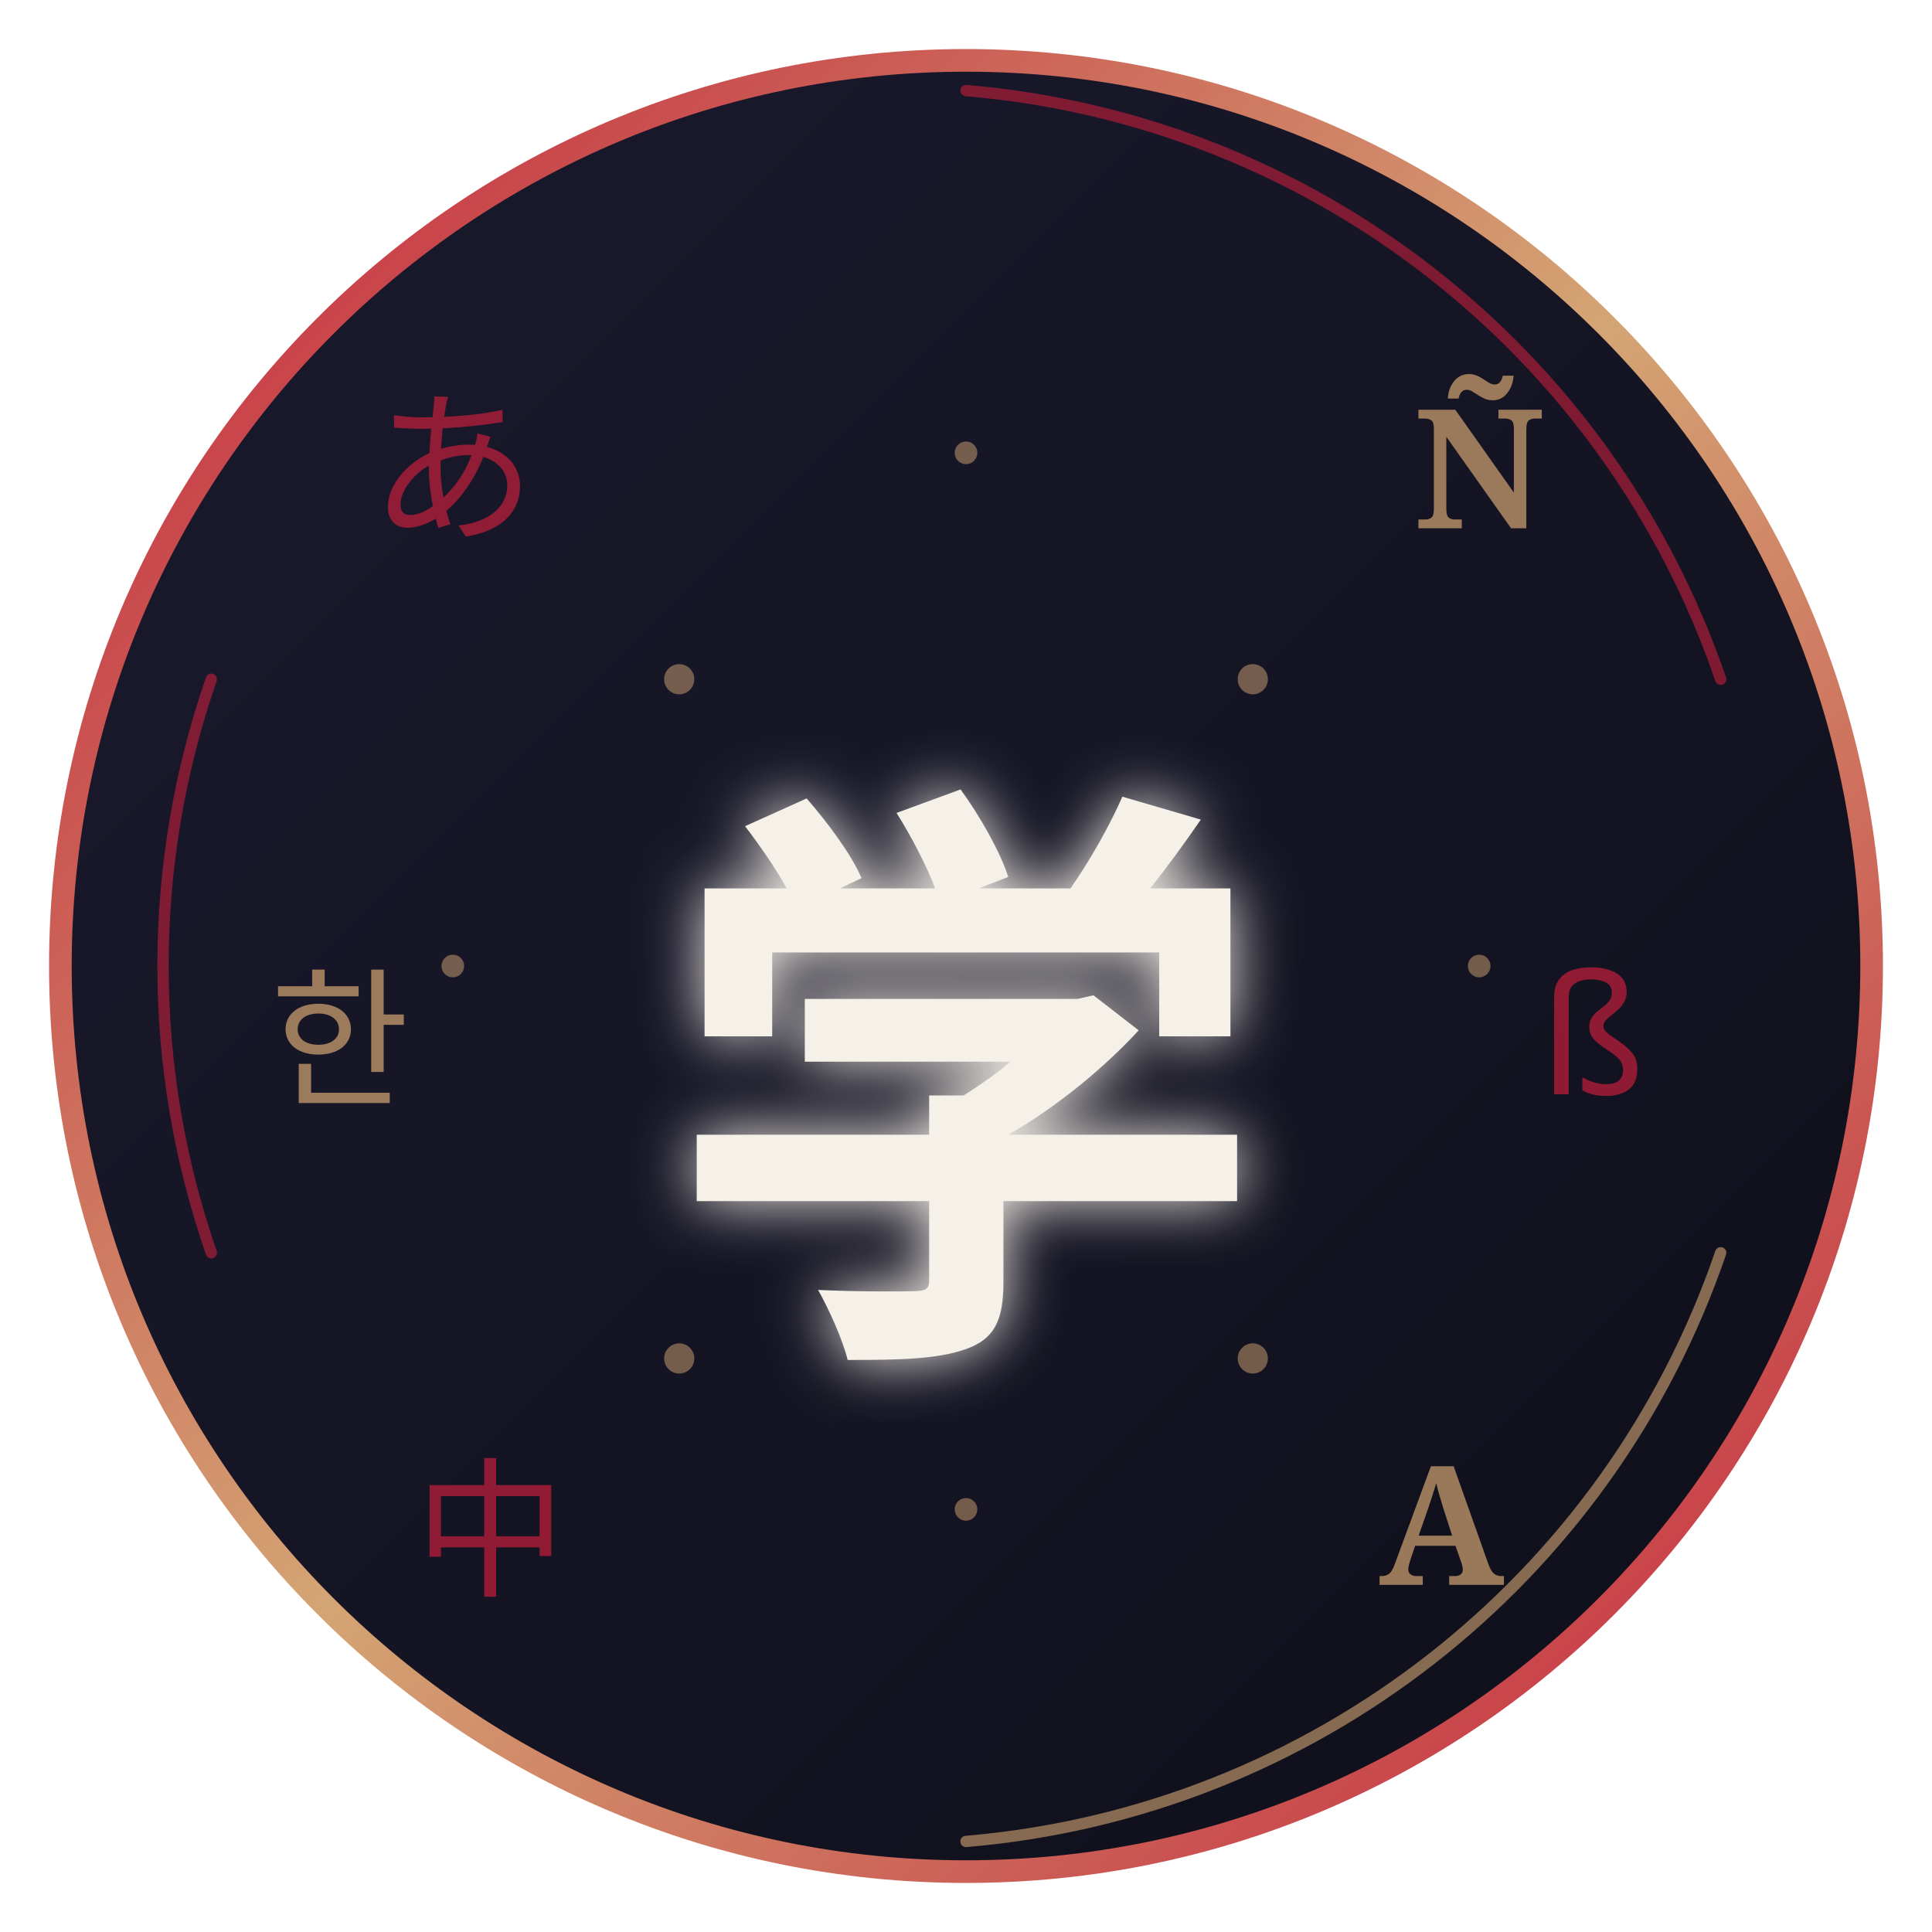
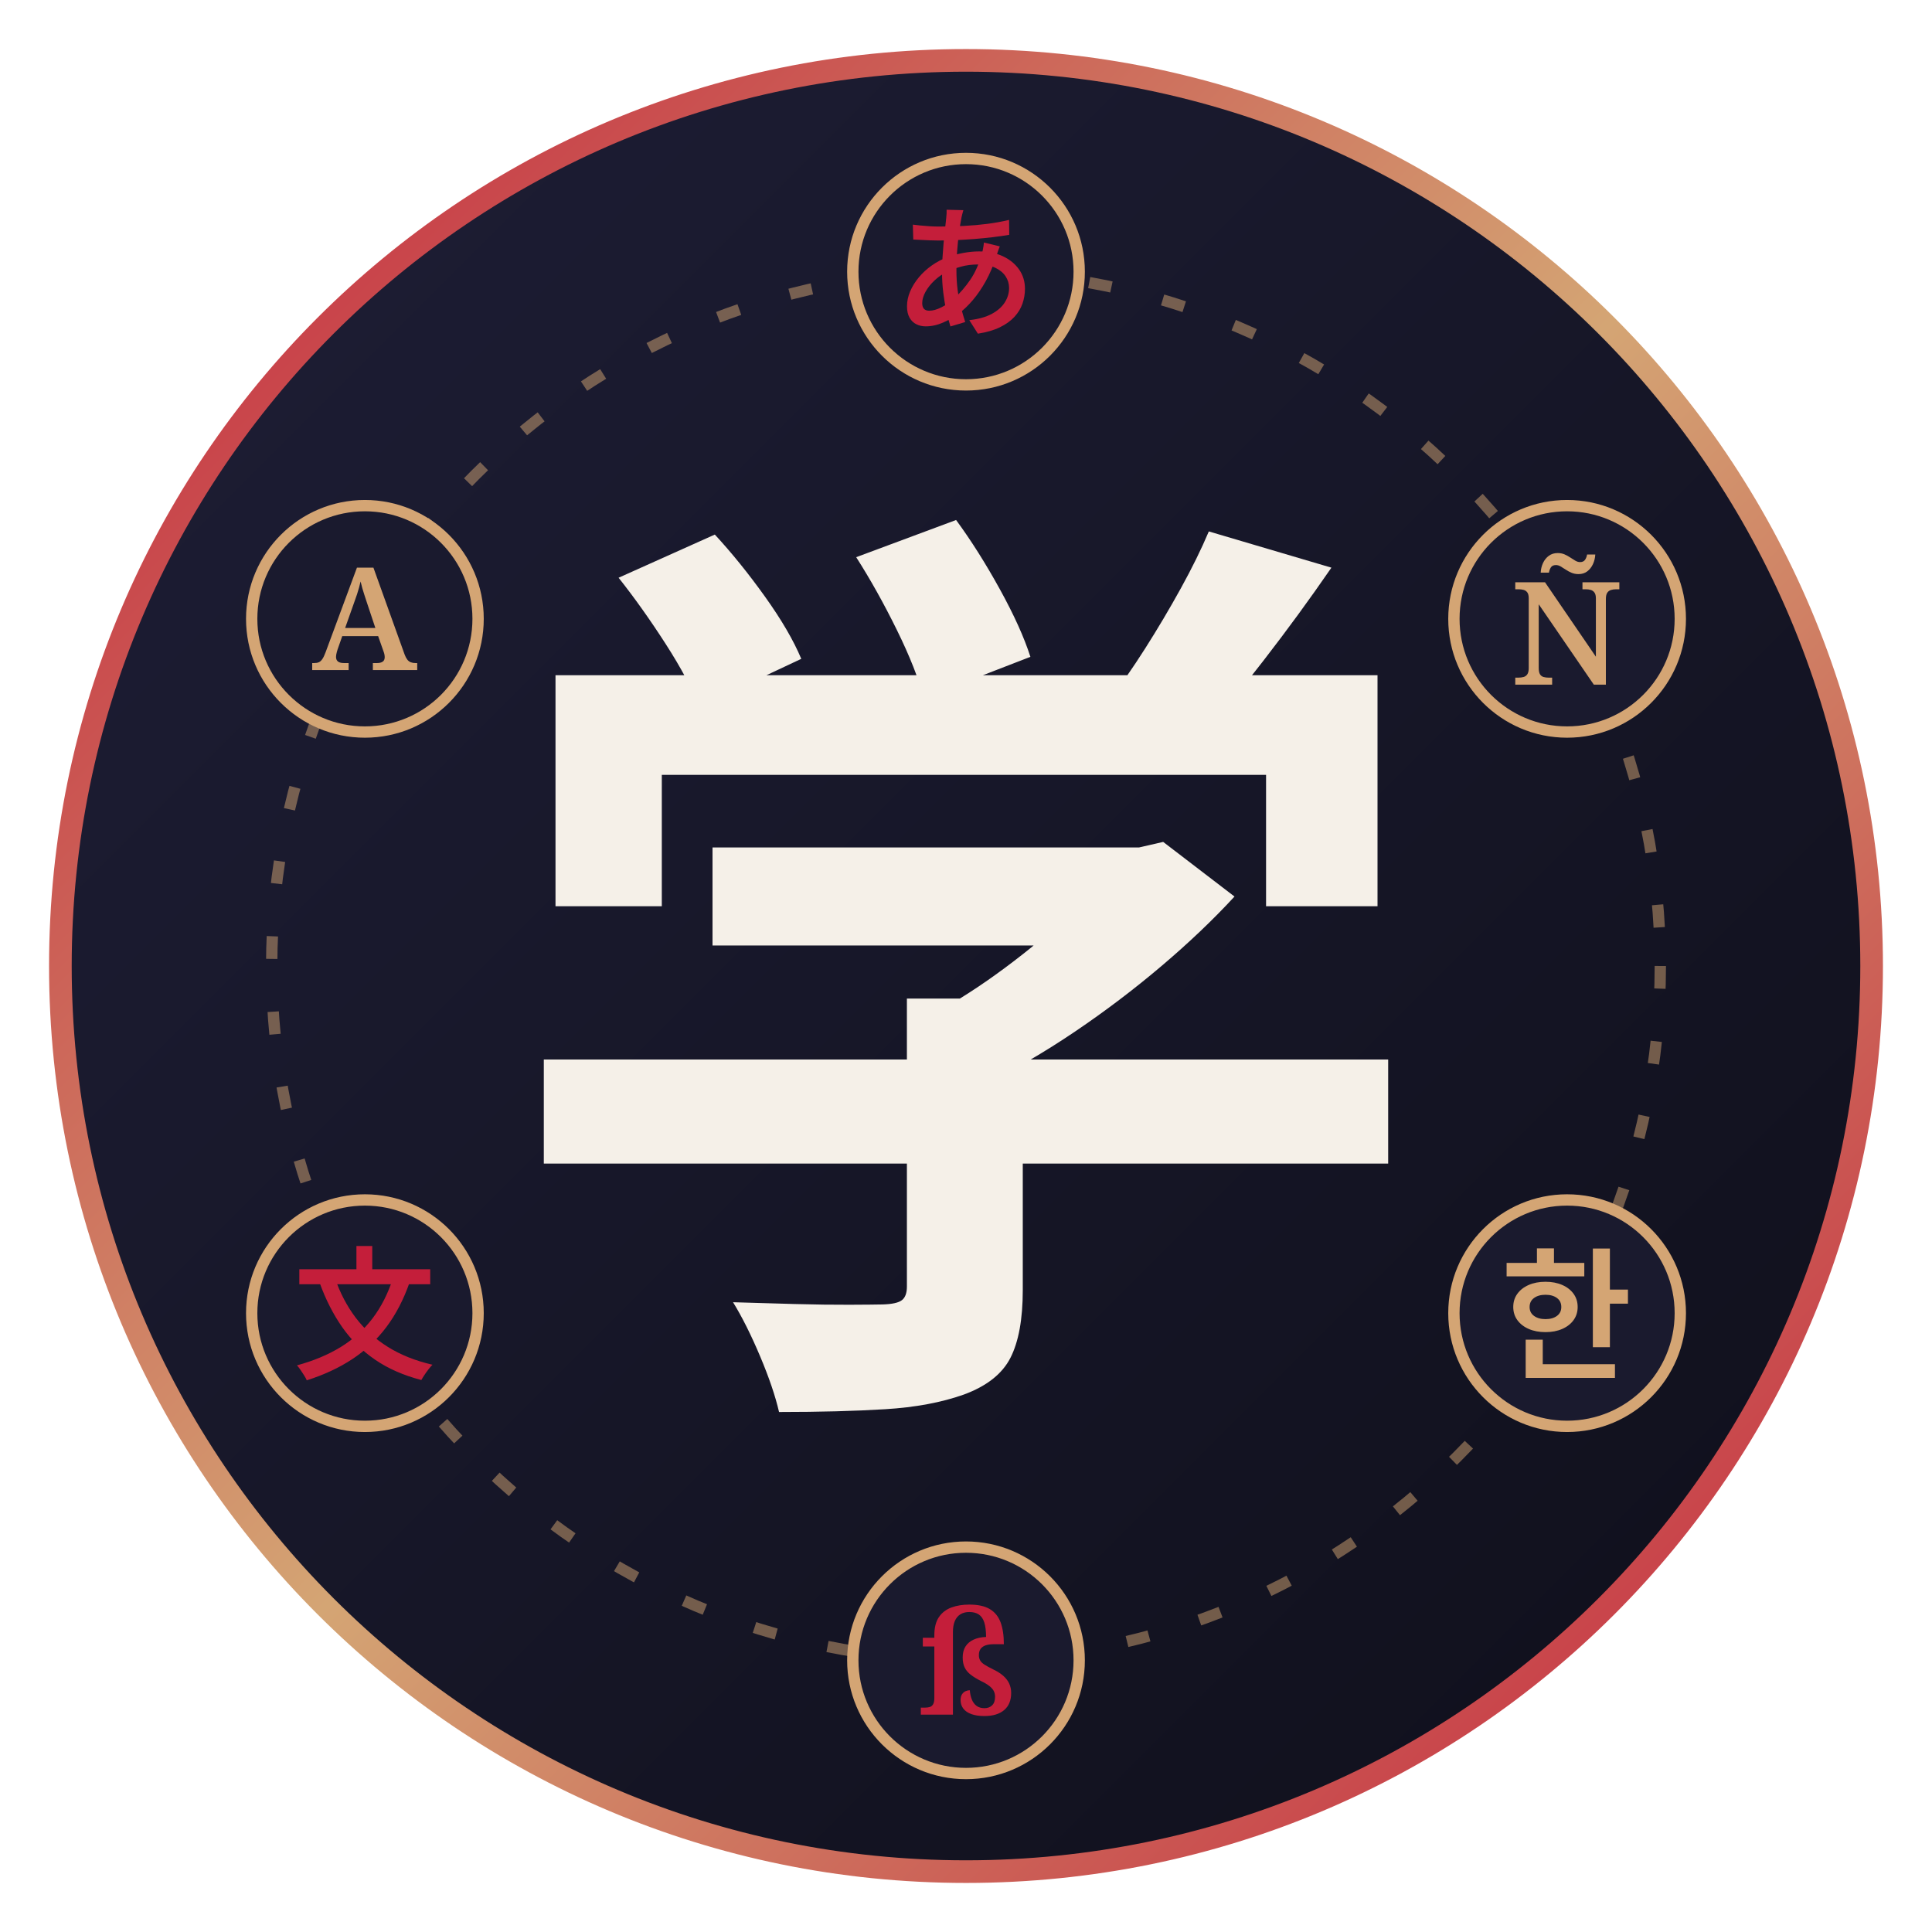
<svg xmlns="http://www.w3.org/2000/svg" viewBox="0 0 512 512">
  <defs>
-     <linearGradient id="bgGradient" x1="0%" y1="0%" x2="100%" y2="100%">
-       <stop offset="0%" style="stop-color:#1a1a2e" />
-       <stop offset="100%" style="stop-color:#0f0f1a" />
+     <linearGradient id="bg" x1="0" y1="0" x2="1" y2="1">
+       <stop offset="0%" stop-color="#1e1e36" />
+       <stop offset="100%" stop-color="#0f0f1a" />
    </linearGradient>
-     <linearGradient id="ringGradient" x1="0%" y1="0%" x2="100%" y2="100%">
-       <stop offset="0%" style="stop-color:#c41e3a" />
-       <stop offset="50%" style="stop-color:#d4a574" />
-       <stop offset="100%" style="stop-color:#c41e3a" />
+     <linearGradient id="ring" x1="0" y1="0" x2="1" y2="1">
+       <stop offset="0%" stop-color="#c41e3a" />
+       <stop offset="50%" stop-color="#d4a574" />
+       <stop offset="100%" stop-color="#c41e3a" />
    </linearGradient>
-     <filter id="glow" x="-50%" y="-50%" width="200%" height="200%">
-       <feGaussianBlur stdDeviation="8" result="coloredBlur" />
-       <feMerge>
-         <feMergeNode in="coloredBlur" />
-         <feMergeNode in="SourceGraphic" />
-       </feMerge>
-     </filter>
-     <filter id="innerShadow" x="-50%" y="-50%" width="200%" height="200%">
-       <feGaussianBlur in="SourceAlpha" stdDeviation="4" result="blur" />
-       <feOffset dx="2" dy="2" />
-       <feComposite in2="SourceAlpha" operator="arithmetic" k2="-1" k3="1" />
-       <feColorMatrix type="matrix" values="0 0 0 0 0  0 0 0 0 0  0 0 0 0 0  0 0 0 0.3 0" />
-       <feBlend in2="SourceGraphic" />
-     </filter>
  </defs>
-   <circle cx="256" cy="256" r="240" fill="url(#bgGradient)" stroke="url(#ringGradient)" stroke-width="6" />
-   <g opacity="0.6">
-     <path d="M256 24 A232 232 0 0 1 456 180" fill="none" stroke="#c41e3a" stroke-width="3" stroke-linecap="round" />
-     <path d="M456 332 A232 232 0 0 1 256 488" fill="none" stroke="#d4a574" stroke-width="3" stroke-linecap="round" />
-     <path d="M56 332 A232 232 0 0 1 56 180" fill="none" stroke="#c41e3a" stroke-width="3" stroke-linecap="round" />
-   </g>
-   <g filter="url(#glow)">
-     <text x="256" y="290" font-family="'Noto Sans JP', 'Hiragino Sans', sans-serif" font-size="160" font-weight="700" fill="#f5f0e8" text-anchor="middle" dominant-baseline="middle">学</text>
-   </g>
-   <g opacity="0.7">
-     <text x="120" y="140" font-family="'Noto Sans JP', sans-serif" font-size="44" font-weight="500" fill="#c41e3a" text-anchor="middle">あ</text>
-     <text x="392" y="140" font-family="'Playfair Display', serif" font-size="44" font-weight="700" fill="#d4a574" text-anchor="middle">Ñ</text>
-     <text x="90" y="290" font-family="'Noto Sans KR', sans-serif" font-size="40" font-weight="500" fill="#d4a574" text-anchor="middle">한</text>
-     <text x="422" y="290" font-family="'Fira Sans', sans-serif" font-size="44" font-weight="500" fill="#c41e3a" text-anchor="middle">ß</text>
-     <text x="130" y="420" font-family="'Noto Sans SC', sans-serif" font-size="40" font-weight="500" fill="#c41e3a" text-anchor="middle">中</text>
-     <text x="382" y="420" font-family="'Libre Baskerville', serif" font-size="44" font-weight="700" fill="#d4a574" text-anchor="middle">A</text>
-   </g>
-   <g fill="#d4a574" opacity="0.5">
-     <circle cx="180" cy="180" r="4" />
-     <circle cx="332" cy="180" r="4" />
-     <circle cx="180" cy="360" r="4" />
-     <circle cx="332" cy="360" r="4" />
-     <circle cx="256" cy="120" r="3" />
-     <circle cx="256" cy="400" r="3" />
-     <circle cx="120" cy="256" r="3" />
-     <circle cx="392" cy="256" r="3" />
-   </g>
+   <circle cx="256" cy="256" r="240" fill="url(#bg)" stroke="url(#ring)" stroke-width="6" />
+   <circle cx="256" cy="256" r="184" fill="none" stroke="#d4a574" stroke-width="3" stroke-dasharray="6 14" opacity="0.5" />
+   <circle cx="256.0" cy="72.0" r="30" fill="#1a1a2e" stroke="#d4a574" stroke-width="3" />
+   <path transform="translate(236.71 86.14) scale(0.038 -0.038)" d="M489.213 801.111Q485.203 788.401 482.033 775.226Q478.863 762.051 476.193 750.37Q467.182 705.33 459.012 644.015Q450.842 582.7 445.842 515.586Q440.842 448.472 440.842 384.193Q440.842 309.401 449.177 245.365Q457.512 181.33 471.852 125.825Q486.193 70.32 502.203 20.959L399.168 -9.812Q384.498 35.188 370.993 96.378Q357.488 157.569 348.983 227.284Q340.478 297 340.478 367.421Q340.478 417.401 343.643 469.206Q346.807 521.01 351.302 570.99Q355.797 620.97 360.967 666.14Q366.137 711.31 369.807 747.35Q371.478 761.36 372.313 776.891Q373.148 792.421 372.478 804.122ZM315.731 686.893Q408.792 686.893 493.106 691.218Q577.421 695.543 655.401 705.543Q733.381 715.543 808.111 733.233L809.111 629.208Q756.802 620.208 694.297 612.708Q631.792 605.208 565.106 600.043Q498.421 594.878 433.736 592.213Q369.051 589.548 312.711 589.548Q288 589.548 256.315 590.883Q224.63 592.219 193.614 593.719Q162.599 595.219 139.909 596.219L136.899 700.233Q154.569 697.903 186.244 694.568Q217.919 691.233 253.119 689.063Q288.32 686.893 315.731 686.893ZM743.193 548.64Q739.852 540.619 734.667 526.069Q729.482 511.518 724.467 496.632Q719.452 481.747 716.111 471.726Q687.122 381.077 645.457 306.097Q603.792 231.117 555.637 174.483Q507.482 117.848 458.522 81.229Q409.852 44.569 348.637 17.708Q287.421 -9.152 226.32 -9.152Q191.289 -9.152 161.424 5.528Q131.559 20.208 113.868 51.414Q96.178 82.619 96.178 130.69Q96.178 183.37 118.178 234.886Q140.178 286.401 179.018 332.916Q217.858 379.431 269.043 415.606Q320.229 451.781 378.929 473.452Q428.259 491.441 486.439 502.441Q544.619 513.441 599.02 513.441Q693.01 513.441 764.881 479.771Q836.751 446.101 877.792 387.576Q918.832 329.051 918.832 252.98Q918.832 199.65 901.512 149.47Q884.193 99.289 845.368 57.104Q806.543 14.919 743.868 -15.601Q681.193 -46.122 590.482 -60.122L530.609 34.213Q625.33 44.553 686.614 77.388Q747.899 110.223 777.998 157.677Q808.097 205.132 808.097 258.33Q808.097 303.279 783.457 340.229Q758.818 377.178 711.028 399.813Q663.239 422.447 593.3 422.447Q526.589 422.447 473.089 407.277Q419.589 392.107 382.939 375.107Q331.33 351.117 290.226 312.998Q249.122 274.878 225.667 232.454Q202.213 190.03 202.213 152.802Q202.213 126.522 214.347 113.213Q226.482 99.903 251.452 99.903Q287.771 99.903 334.606 122.758Q381.441 145.614 427.751 188.284Q485.98 240.883 536.729 314.761Q587.478 388.64 618.777 497.818Q621.787 507.508 624.462 521.724Q627.137 535.939 629.643 550.82Q632.148 565.7 632.818 575.391Z" fill="#c41e3a" />
+   <circle cx="415.3" cy="164.0" r="30" fill="#1a1a2e" stroke="#d4a574" stroke-width="3" />
+   <path transform="translate(400.35 181.44) scale(0.038 -0.038)" d="M31.88 0V48.84H52.08Q73.28 48.84 89.98 53.48Q106.68 58.12 116.24 72.72Q125.8 87.32 125.8 116.52V601.48Q125.8 629.68 115.92 643.1Q106.04 656.52 90.06 660.84Q74.08 665.16 55.32 665.16H31.88V714H239.359L594.119 194.839V601.48Q594.119 628.24 584.419 641.84Q574.719 655.44 559.099 660.3Q543.479 665.16 524.359 665.16H500.559V714H757.679V665.16H733.88Q714.399 665.16 698.279 659.8Q682.159 654.44 672.959 640.16Q663.759 625.88 663.759 597.48V0H579.8L195.44 560.521V116.52Q195.44 87.32 204.1 72.72Q212.76 58.12 228.88 53.48Q245 48.84 265.2 48.84H289V0ZM472.76 771.0Q445.76 771.0 423.76 780.5Q401.76 790.0 383.26 802.5Q364.76 815.0 348.26 824.5Q331.76 834.0 315.76 834.0Q290.44 834.0 280.1 817.5Q269.76 801.0 266.76 781.0H209.16Q211.16 818.12 225.72 848.94Q240.28 879.759 266.02 898.739Q291.76 917.719 327.76 917.719Q354.76 917.719 376.26 908.219Q397.76 898.719 416.26 886.219Q434.76 873.719 451.26 864.219Q467.76 854.719 483.76 854.719Q508.08 854.719 518.92 871.219Q529.76 887.719 532.76 907.719H589.999Q587.999 871.24 573.439 840.1Q558.88 808.96 533.82 789.98Q508.76 771.0 472.76 771.0Z" fill="#d4a574" />
+   <circle cx="415.3" cy="348.0" r="30" fill="#1a1a2e" stroke="#d4a574" stroke-width="3" />
+   <path transform="translate(397.60 362.56) scale(0.038 -0.038)" d="M645.386 833.761H764.152V145.64H645.386ZM730.051 547.553H890.061V449.208H730.051ZM43.899 733.543H585.66V639.889H43.899ZM314.949 602.03Q380.97 602.03 431.66 579.85Q482.35 557.67 510.865 518.15Q539.381 478.63 539.381 426.279Q539.381 374.259 510.865 334.739Q482.35 295.219 431.66 273.038Q380.97 250.858 314.949 250.858Q248.929 250.858 198.074 273.038Q147.219 295.219 118.703 334.739Q90.188 374.259 90.188 426.279Q90.188 478.63 118.703 518.15Q147.219 557.67 198.074 579.85Q248.929 602.03 314.949 602.03ZM314.949 511.386Q266.101 511.386 235.187 488.957Q204.274 466.528 204.274 426.09Q204.274 386.36 235.187 363.931Q266.101 341.502 314.949 341.502Q364.415 341.502 394.855 363.931Q425.295 386.36 425.295 426.09Q425.295 466.528 394.855 488.957Q364.415 511.386 314.949 511.386ZM255.396 834.771H374.162V687.401H255.396ZM176.858 27.203H799.421V-68.462H176.858ZM176.858 198.289H295.964V-13.949H176.858Z" fill="#d4a574" />
+   <circle cx="256.0" cy="440.0" r="30" fill="#1a1a2e" stroke="#d4a574" stroke-width="3" />
+   <path transform="translate(243.55 454.39) scale(0.038 -0.038)" d="M455.959 -10Q402.759 -10 365.459 3.44Q328.16 16.88 309.02 41.82Q289.88 66.76 289.88 100.68Q289.88 126.6 299.88 141.78Q309.88 156.96 324.819 163.5Q339.759 170.04 354.079 170.04Q356.959 133.6 368.439 105.14Q379.919 76.68 401.599 60.76Q423.279 44.84 456.759 44.84Q489.079 44.84 509.699 64.64Q530.319 84.44 530.319 124.32Q530.319 145.6 521.919 163.24Q513.52 180.88 492.3 198.2Q471.08 215.52 430.8 234.88Q388.44 256.6 360.12 278.5Q331.8 300.4 318.16 329.08Q304.52 357.76 304.52 398.32Q304.52 444.36 324.179 475.26Q343.839 506.16 380.659 522.98Q417.479 539.8 467.72 541.6Q467.36 604.96 455.04 643.02Q442.72 681.08 417.02 698.28Q391.319 715.48 350.639 715.48Q314.599 715.48 288.859 699.74Q263.119 684 249.799 652.82Q236.479 621.64 236.479 575.68V0H12.56V48.84H44.28Q61.88 48.84 76.06 53.48Q90.24 58.12 98.54 72.72Q106.84 87.32 106.84 116.52V475.321H26.56V536H106.84V553.401Q106.84 633.52 138.94 680.3Q171.04 727.08 226.34 747.2Q281.64 767.32 350.559 767.32Q440.759 767.32 493.299 736.18Q545.839 705.04 568.719 643.82Q591.598 582.6 591.598 491H521.838Q488.638 491 465.278 483.26Q441.918 475.52 429.658 458.78Q417.398 442.04 417.398 415.04Q417.398 393.24 426.718 377.42Q436.038 361.6 457.458 348Q478.878 334.4 515.639 316.12Q560.239 294.92 588.179 270.04Q616.119 245.16 629.359 215.62Q642.598 186.08 642.598 151.04Q642.598 72.52 593.279 31.26Q543.959 -10 455.959 -10Z" fill="#c41e3a" />
+   <circle cx="96.7" cy="348.0" r="30" fill="#1a1a2e" stroke="#d4a574" stroke-width="3" />
+   <path transform="translate(77.58 362.40) scale(0.038 -0.038)" d="M701.046 628.279 815.472 594.828Q752.472 414.188 652.962 281.863Q553.452 149.538 415.781 58.708Q278.111 -32.122 97.802 -89.431Q92.111 -75.381 79.901 -55.975Q67.69 -36.569 54.31 -16.998Q40.929 2.573 29.559 14.954Q204.178 62.573 335.153 143.022Q466.127 223.472 556.937 343.081Q647.747 462.69 701.046 628.279ZM295.304 621.259Q347.274 469.36 438.073 348.606Q528.873 227.852 662.507 144.073Q796.142 60.294 974.452 19.314Q962.071 6.933 947.015 -12.472Q931.959 -31.878 918.579 -51.954Q905.198 -72.03 896.838 -87.421Q710.488 -38.751 574.843 54.064Q439.198 146.878 345.224 281.018Q251.249 415.158 188.239 588.807ZM45.949 685.182H958.721V580.467H45.949ZM444.137 847.081H554.543V621.279H444.137Z" fill="#c41e3a" />
+   <circle cx="96.7" cy="164.0" r="30" fill="#1a1a2e" stroke="#d4a574" stroke-width="3" />
+   <path transform="translate(82.64 177.57) scale(0.038 -0.038)" d="M2.52 0V48.84H17.2Q36.12 48.84 49.2 54.66Q62.28 60.48 73.36 76.76Q84.44 93.04 95.72 123.6L314.48 714H429.559L647.639 106.88Q655.999 85.16 666.079 72.4Q676.159 59.64 690.059 54.24Q703.959 48.84 722.599 48.84H734.879V0H425.68V48.84H454.8Q479.76 48.84 494.04 58.36Q508.32 67.88 508.32 90.72Q508.32 98.16 506.96 105.1Q505.6 112.04 503.74 119.08Q501.88 126.12 499.24 132.04L462.48 236.48H212.08L179.479 143.36Q176.839 135.36 174.299 125.92Q171.759 116.48 170.219 107.82Q168.679 99.16 168.679 91.72Q168.679 70.32 182.12 59.58Q195.56 48.84 224.24 48.84H256.599V0ZM232.16 293.32H443.04L382.84 474.08Q374.64 499.76 366.58 523.7Q358.52 547.64 351.92 571.02Q345.32 594.4 340.04 617.68Q335.04 594.76 328.72 572.98Q322.4 551.2 315.3 528.68Q308.2 506.16 298.36 480.2Z" fill="#d4a574" />
+   <path transform="translate(130.54 351.57) scale(0.25 -0.25)" d="M233.14 507.92H694.498V404.038H233.14ZM54.3 283.161H949.36V172.818H54.3ZM439.198 347.78H562.022V38.722Q562.022 -7.459 548.952 -33.059Q535.881 -58.66 499.501 -72.02Q464.12 -84.601 416.1 -87.551Q368.08 -90.501 303.66 -90.501Q297.76 -65 283.509 -31.259Q269.259 2.482 254.899 25.863Q286.638 24.863 319.688 23.973Q352.738 23.083 378.188 23.193Q403.638 23.302 413.638 23.522Q428.638 23.962 433.918 28.072Q439.198 32.182 439.198 42.402ZM655.517 507.92H685.137L710.858 513.821L786.46 455.919Q752.68 419.239 709.02 382.219Q665.36 345.198 617.42 312.788Q569.48 280.378 520.36 256.137Q509.34 272.058 489.8 292.658Q470.259 313.259 456.679 325.839Q495.658 345.959 534.298 373.86Q572.938 401.76 604.907 431.21Q636.877 460.66 655.517 485.32ZM66.699 690.541H938.061V445.64H819.917V584.878H179.382V445.64H66.699ZM759.237 842.941 889.201 804.54Q854.741 754.52 817.911 706.959Q781.081 659.399 750.641 626.399L652.418 662.46Q671.858 687.58 691.678 718.75Q711.498 749.92 729.428 782.37Q747.357 814.821 759.237 842.941ZM133.579 793.86 235.582 839.621Q262.682 810.301 288.842 773.701Q315.001 737.101 327.221 707.881L218.978 657Q208.098 685.44 183.389 723.82Q158.679 762.2 133.579 793.86ZM385.438 815.64 491.342 855.061Q515.221 822.521 537.771 781.591Q560.321 740.661 570.101 710.001L456.958 666.24Q449.298 696.34 428.528 738.55Q407.758 780.76 385.438 815.64Z" fill="#f5f0e8" />
</svg>
